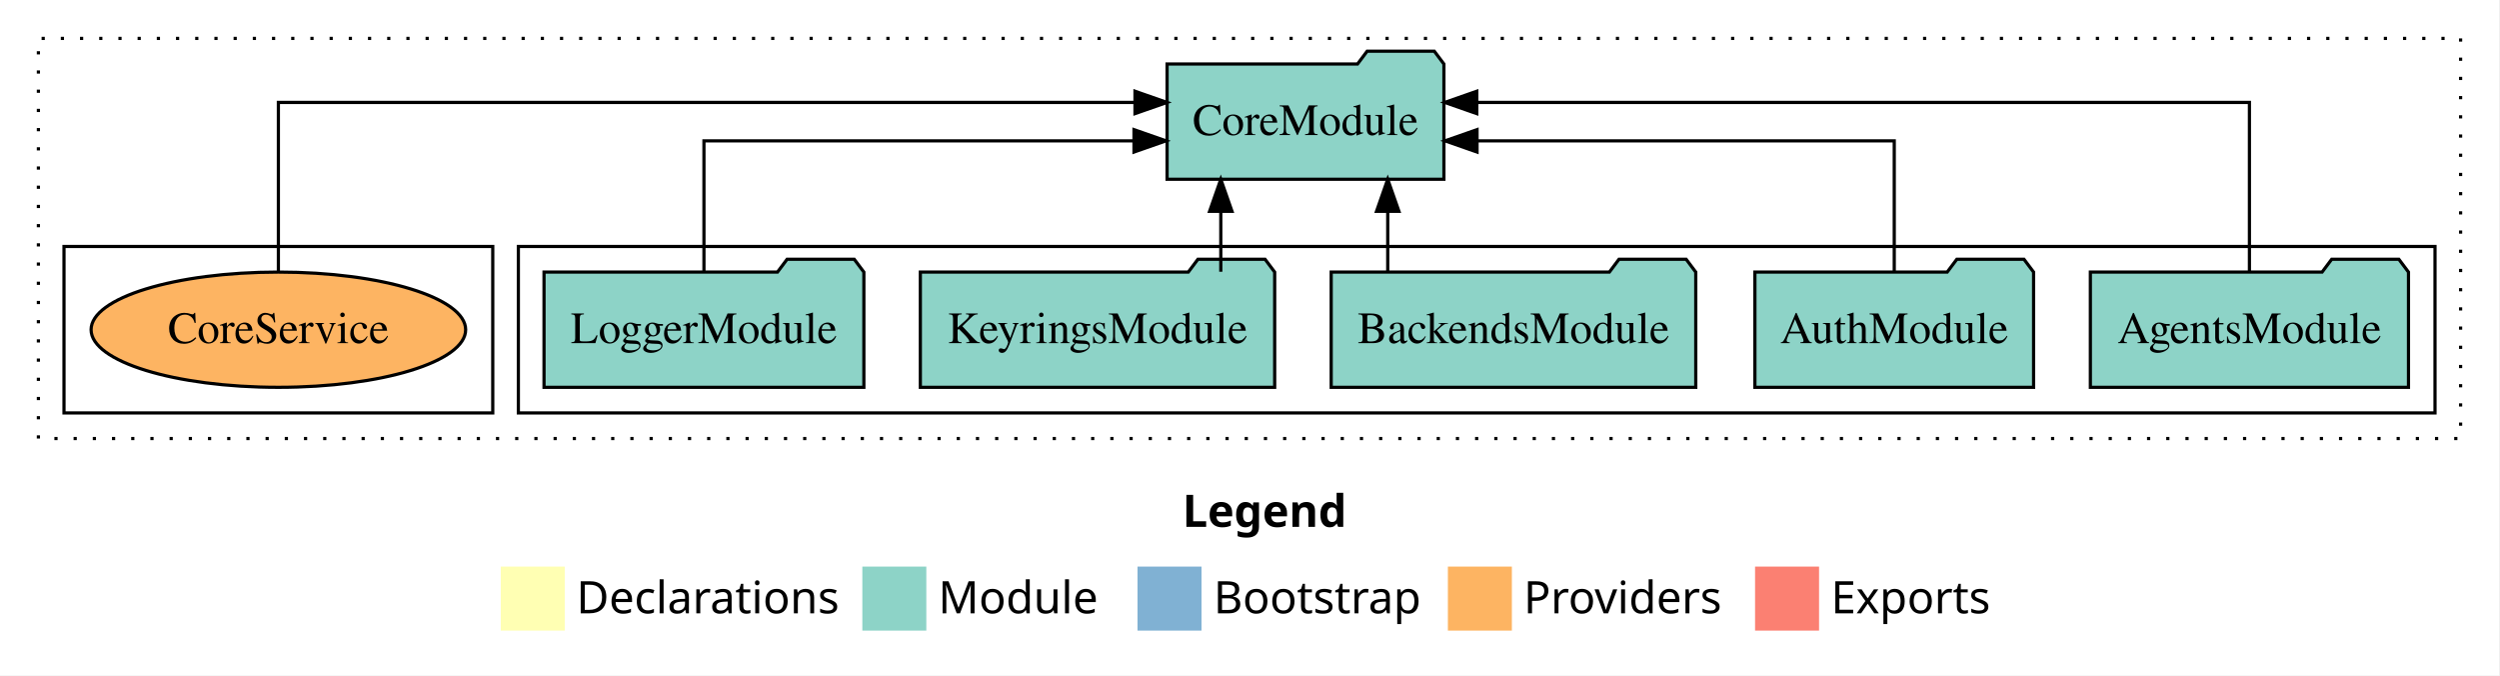
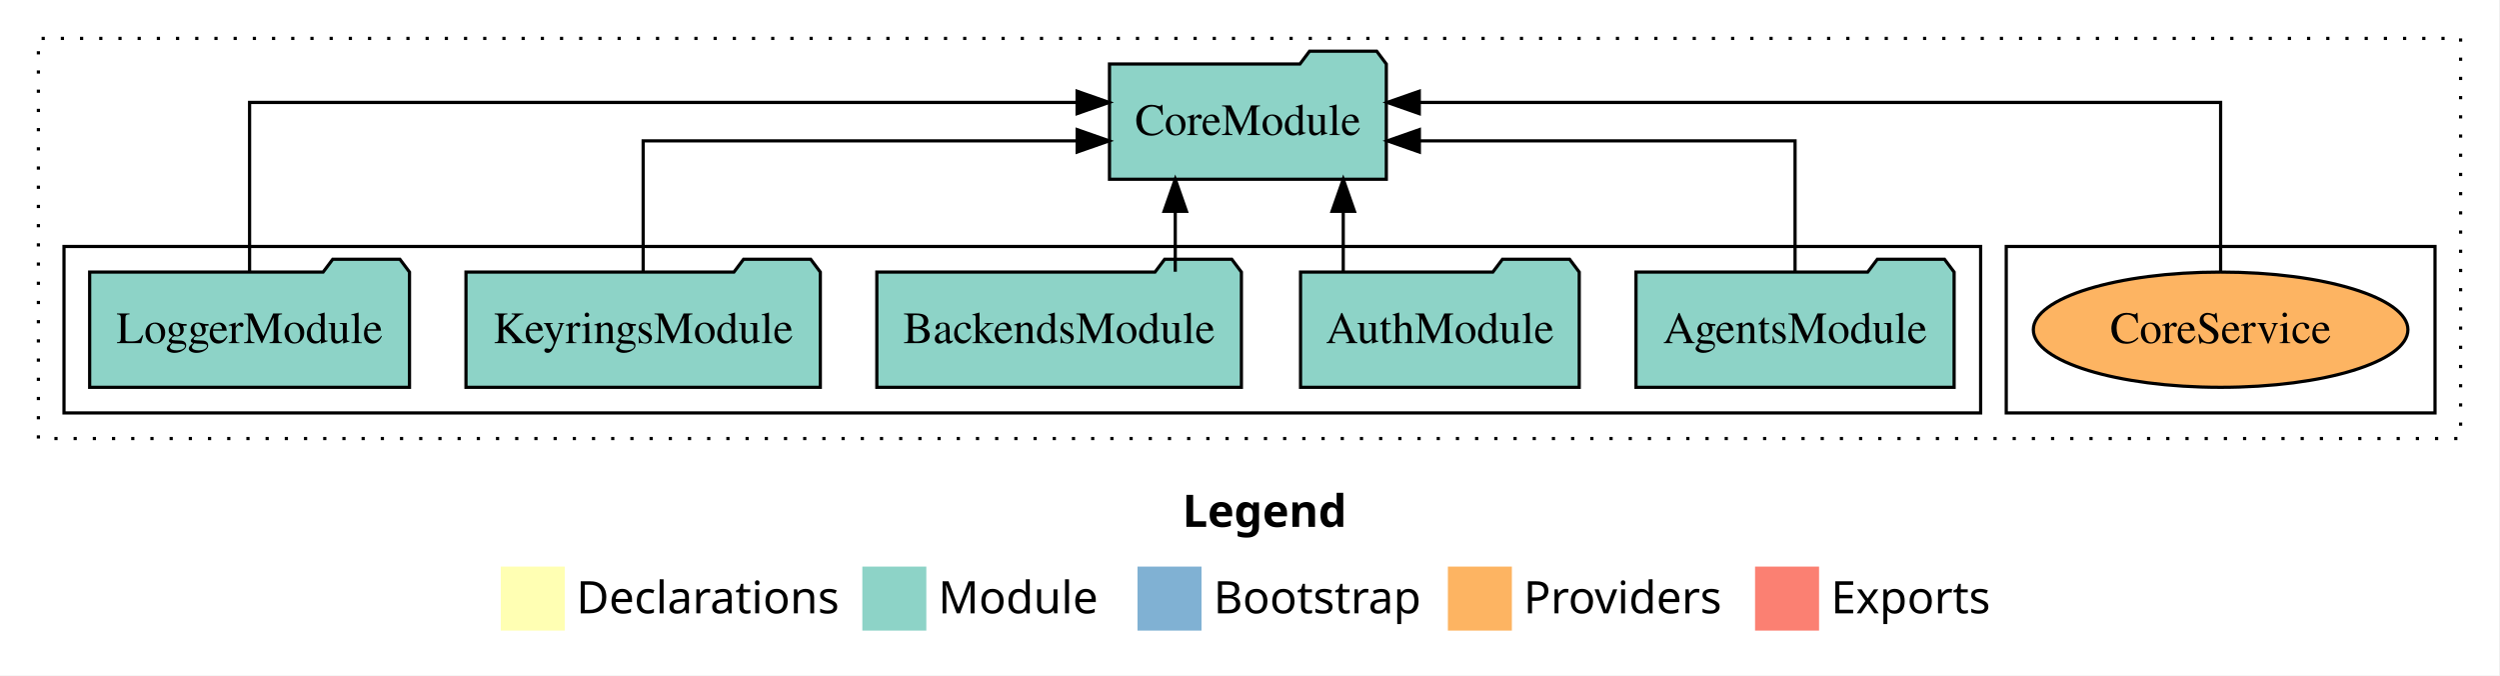
<svg xmlns="http://www.w3.org/2000/svg" width="781pt" height="211pt" viewBox="0.00 0.00 781.00 211.00">
  <g id="graph0" class="graph" transform="scale(1 1) rotate(0) translate(4 207)">
    <polygon fill="white" stroke="transparent" points="-4,4 -4,-207 777,-207 777,4 -4,4" />
    <text text-anchor="start" x="365.51" y="-42.4" font-family="Times-12" font-weight="bold" font-size="14.00">Legend</text>
    <polygon fill="#ffffb3" stroke="transparent" points="152.5,-10 152.5,-30 172.5,-30 172.5,-10 152.5,-10" />
    <text text-anchor="start" x="176.13" y="-15.4" font-family="Times-12" font-size="14.00">  Declarations</text>
    <polygon fill="#8dd3c7" stroke="transparent" points="265.5,-10 265.5,-30 285.5,-30 285.5,-10 265.5,-10" />
    <text text-anchor="start" x="289.23" y="-15.4" font-family="Times-12" font-size="14.00">  Module</text>
    <polygon fill="#80b1d3" stroke="transparent" points="351.5,-10 351.5,-30 371.5,-30 371.5,-10 351.5,-10" />
    <text text-anchor="start" x="375.28" y="-15.4" font-family="Times-12" font-size="14.00">  Bootstrap</text>
    <polygon fill="#fdb462" stroke="transparent" points="448.5,-10 448.5,-30 468.5,-30 468.5,-10 448.5,-10" />
    <text text-anchor="start" x="472.17" y="-15.4" font-family="Times-12" font-size="14.00">  Providers</text>
    <polygon fill="#fb8072" stroke="transparent" points="544.5,-10 544.5,-30 564.5,-30 564.5,-10 544.5,-10" />
    <text text-anchor="start" x="568.23" y="-15.4" font-family="Times-12" font-size="14.00">  Exports</text>
    <g id="clust1" class="cluster">
      <polygon fill="none" stroke="black" stroke-dasharray="1,5" points="8,-70 8,-195 765,-195 765,-70 8,-70" />
    </g>
+     <g id="clust6" class="cluster">
+       <polygon fill="none" stroke="black" points="623,-78 623,-130 757,-130 757,-78 623,-78" />
+     </g>
    <g id="clust3" class="cluster">
-       <polygon fill="none" stroke="black" points="158,-78 158,-130 757,-130 757,-78 158,-78" />
-     </g>
-     <g id="clust6" class="cluster">
-       <polygon fill="none" stroke="black" points="16,-78 16,-130 150,-130 150,-78 16,-78" />
+       <polygon fill="none" stroke="black" points="16,-78 16,-130 615,-130 615,-78 16,-78" />
    </g>
    <g id="node1" class="node">
-       <polygon fill="#8dd3c7" stroke="black" points="748.71,-122 745.71,-126 724.71,-126 721.71,-122 649.29,-122 649.29,-86 748.71,-86 748.71,-122" />
-       <text text-anchor="middle" x="699" y="-99.8" font-family="Times,serif" font-size="14.00">AgentsModule</text>
+       <polygon fill="#8dd3c7" stroke="black" points="606.71,-122 603.71,-126 582.71,-126 579.71,-122 507.29,-122 507.29,-86 606.71,-86 606.71,-122" />
+       <text text-anchor="middle" x="557" y="-99.8" font-family="Times,serif" font-size="14.00">AgentsModule</text>
    </g>
    <g id="node6" class="node">
-       <polygon fill="#8dd3c7" stroke="black" points="447.26,-187 444.26,-191 423.26,-191 420.26,-187 360.74,-187 360.74,-151 447.26,-151 447.26,-187" />
-       <text text-anchor="middle" x="404" y="-164.8" font-family="Times,serif" font-size="14.00">CoreModule</text>
+       <polygon fill="#8dd3c7" stroke="black" points="429.26,-187 426.26,-191 405.26,-191 402.26,-187 342.74,-187 342.74,-151 429.26,-151 429.26,-187" />
+       <text text-anchor="middle" x="386" y="-164.8" font-family="Times,serif" font-size="14.00">CoreModule</text>
    </g>
    <g id="edge1" class="edge">
-       <path fill="none" stroke="black" d="M699,-122.28C699,-143.32 699,-175 699,-175 699,-175 457.53,-175 457.53,-175" />
-       <polygon fill="black" stroke="black" points="457.53,-171.5 447.53,-175 457.53,-178.5 457.53,-171.5" />
+       <path fill="none" stroke="black" d="M557,-122.02C557,-139.37 557,-163 557,-163 557,-163 439.59,-163 439.59,-163" />
+       <polygon fill="black" stroke="black" points="439.59,-159.5 429.59,-163 439.59,-166.5 439.59,-159.5" />
    </g>
    <g id="node2" class="node">
-       <polygon fill="#8dd3c7" stroke="black" points="631.55,-122 628.55,-126 607.55,-126 604.55,-122 544.45,-122 544.45,-86 631.55,-86 631.55,-122" />
-       <text text-anchor="middle" x="588" y="-99.8" font-family="Times,serif" font-size="14.00">AuthModule</text>
+       <polygon fill="#8dd3c7" stroke="black" points="489.55,-122 486.55,-126 465.55,-126 462.55,-122 402.45,-122 402.45,-86 489.55,-86 489.55,-122" />
+       <text text-anchor="middle" x="446" y="-99.8" font-family="Times,serif" font-size="14.00">AuthModule</text>
    </g>
    <g id="edge2" class="edge">
-       <path fill="none" stroke="black" d="M588,-122.02C588,-139.37 588,-163 588,-163 588,-163 457.61,-163 457.61,-163" />
-       <polygon fill="black" stroke="black" points="457.61,-159.5 447.61,-163 457.61,-166.5 457.61,-159.5" />
+       <path fill="none" stroke="black" d="M415.8,-122.11C415.8,-122.11 415.8,-140.99 415.8,-140.99" />
+       <polygon fill="black" stroke="black" points="412.3,-140.99 415.8,-150.99 419.3,-140.99 412.3,-140.99" />
    </g>
    <g id="node3" class="node">
-       <polygon fill="#8dd3c7" stroke="black" points="525.97,-122 522.97,-126 501.97,-126 498.97,-122 412.03,-122 412.03,-86 525.97,-86 525.97,-122" />
-       <text text-anchor="middle" x="469" y="-99.8" font-family="Times,serif" font-size="14.00">BackendsModule</text>
+       <polygon fill="#8dd3c7" stroke="black" points="383.97,-122 380.97,-126 359.97,-126 356.97,-122 270.03,-122 270.03,-86 383.97,-86 383.97,-122" />
+       <text text-anchor="middle" x="327" y="-99.8" font-family="Times,serif" font-size="14.00">BackendsModule</text>
    </g>
    <g id="edge3" class="edge">
-       <path fill="none" stroke="black" d="M429.7,-122.11C429.7,-122.11 429.7,-140.99 429.7,-140.99" />
-       <polygon fill="black" stroke="black" points="426.2,-140.99 429.7,-150.99 433.2,-140.99 426.2,-140.99" />
+       <path fill="none" stroke="black" d="M363.3,-122.11C363.3,-122.11 363.3,-140.99 363.3,-140.99" />
+       <polygon fill="black" stroke="black" points="359.8,-140.99 363.3,-150.99 366.8,-140.99 359.8,-140.99" />
    </g>
    <g id="node4" class="node">
-       <polygon fill="#8dd3c7" stroke="black" points="394.37,-122 391.37,-126 370.37,-126 367.37,-122 283.63,-122 283.63,-86 394.37,-86 394.37,-122" />
-       <text text-anchor="middle" x="339" y="-99.8" font-family="Times,serif" font-size="14.00">KeyringsModule</text>
+       <polygon fill="#8dd3c7" stroke="black" points="252.37,-122 249.37,-126 228.37,-126 225.37,-122 141.63,-122 141.63,-86 252.37,-86 252.37,-122" />
+       <text text-anchor="middle" x="197" y="-99.8" font-family="Times,serif" font-size="14.00">KeyringsModule</text>
    </g>
    <g id="edge4" class="edge">
-       <path fill="none" stroke="black" d="M377.53,-122.11C377.53,-122.11 377.53,-140.99 377.53,-140.99" />
-       <polygon fill="black" stroke="black" points="374.03,-140.99 377.53,-150.99 381.03,-140.99 374.03,-140.99" />
+       <path fill="none" stroke="black" d="M197,-122.02C197,-139.37 197,-163 197,-163 197,-163 332.64,-163 332.64,-163" />
+       <polygon fill="black" stroke="black" points="332.64,-166.5 342.64,-163 332.64,-159.5 332.64,-166.5" />
    </g>
    <g id="node5" class="node">
-       <polygon fill="#8dd3c7" stroke="black" points="265.98,-122 262.98,-126 241.98,-126 238.98,-122 166.02,-122 166.02,-86 265.98,-86 265.98,-122" />
-       <text text-anchor="middle" x="216" y="-99.8" font-family="Times,serif" font-size="14.00">LoggerModule</text>
+       <polygon fill="#8dd3c7" stroke="black" points="123.98,-122 120.98,-126 99.98,-126 96.98,-122 24.02,-122 24.02,-86 123.98,-86 123.98,-122" />
+       <text text-anchor="middle" x="74" y="-99.8" font-family="Times,serif" font-size="14.00">LoggerModule</text>
    </g>
    <g id="edge5" class="edge">
-       <path fill="none" stroke="black" d="M216,-122.02C216,-139.37 216,-163 216,-163 216,-163 350.4,-163 350.4,-163" />
-       <polygon fill="black" stroke="black" points="350.4,-166.5 360.4,-163 350.4,-159.5 350.4,-166.5" />
+       <path fill="none" stroke="black" d="M74,-122.28C74,-143.32 74,-175 74,-175 74,-175 332.62,-175 332.62,-175" />
+       <polygon fill="black" stroke="black" points="332.62,-178.5 342.62,-175 332.62,-171.5 332.62,-178.5" />
    </g>
    <g id="node7" class="node">
-       <ellipse fill="#fdb462" stroke="black" cx="83" cy="-104" rx="58.53" ry="18" />
-       <text text-anchor="middle" x="83" y="-99.8" font-family="Times,serif" font-size="14.00">CoreService</text>
+       <ellipse fill="#fdb462" stroke="black" cx="690" cy="-104" rx="58.53" ry="18" />
+       <text text-anchor="middle" x="690" y="-99.8" font-family="Times,serif" font-size="14.00">CoreService</text>
    </g>
    <g id="edge6" class="edge">
-       <path fill="none" stroke="black" d="M83,-122.28C83,-143.32 83,-175 83,-175 83,-175 350.71,-175 350.71,-175" />
-       <polygon fill="black" stroke="black" points="350.71,-178.5 360.71,-175 350.71,-171.5 350.71,-178.5" />
+       <path fill="none" stroke="black" d="M690,-122.28C690,-143.32 690,-175 690,-175 690,-175 439.56,-175 439.56,-175" />
+       <polygon fill="black" stroke="black" points="439.56,-171.5 429.56,-175 439.56,-178.5 439.56,-171.5" />
    </g>
  </g>
</svg>
